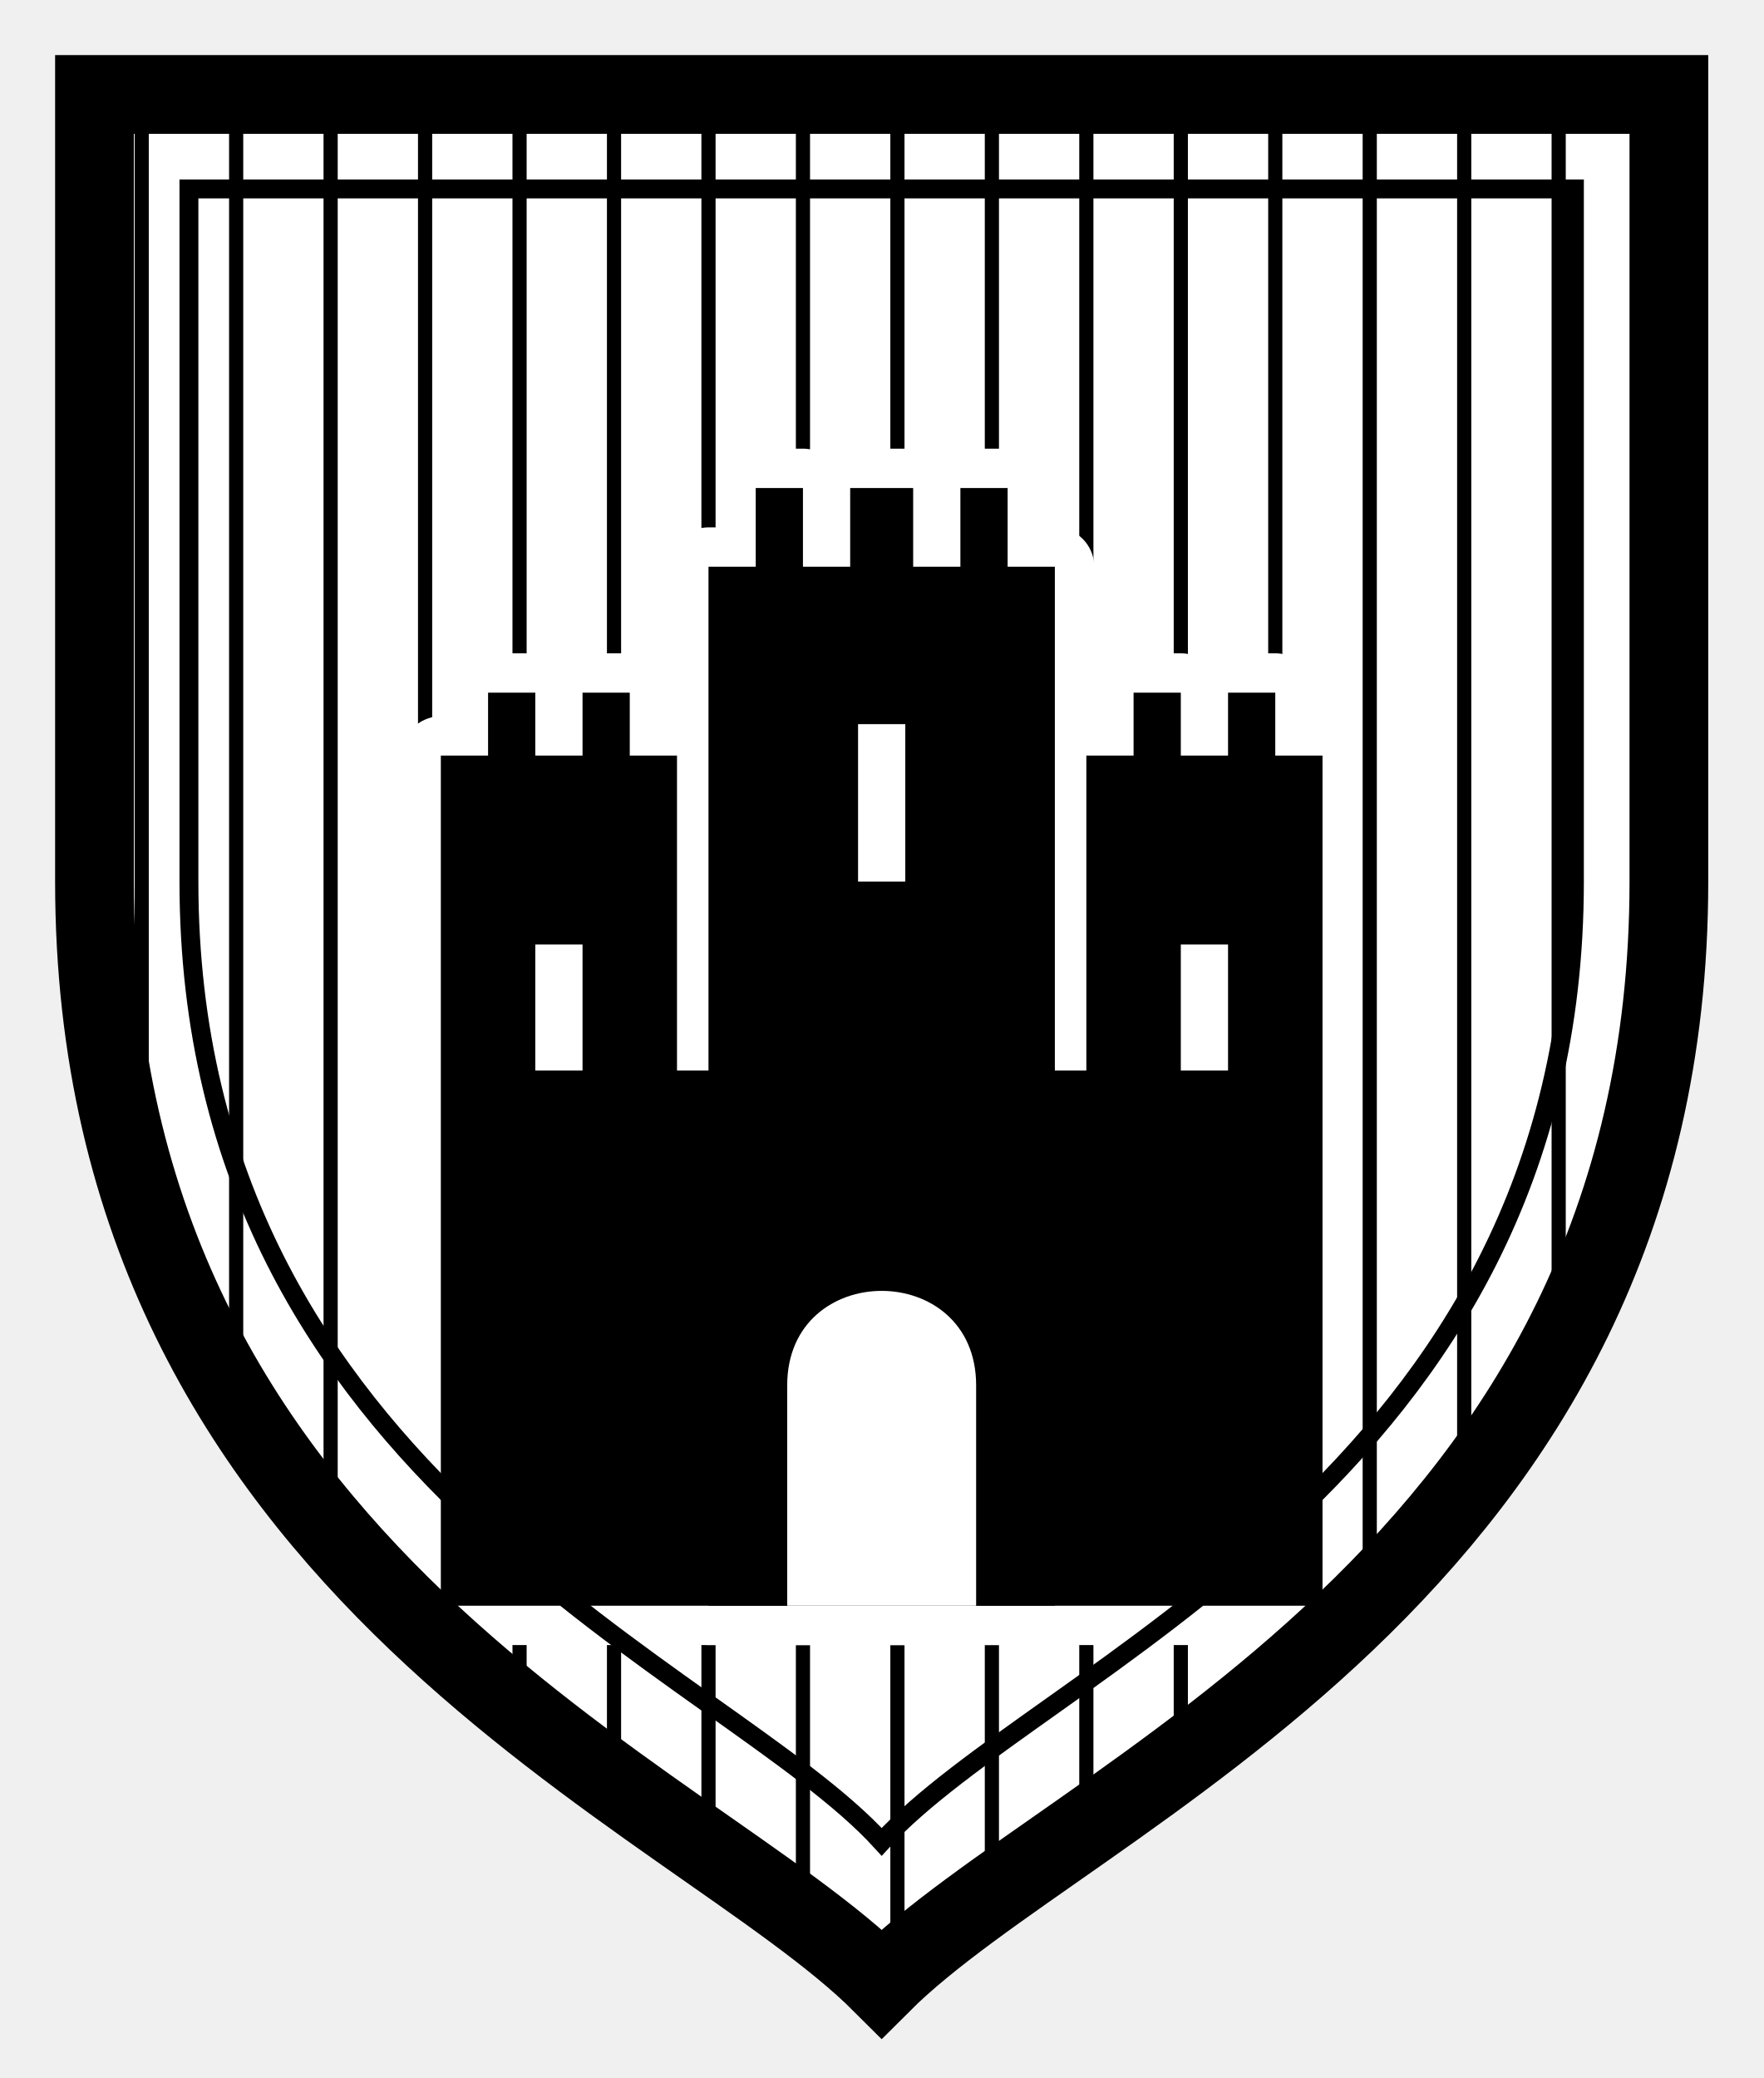
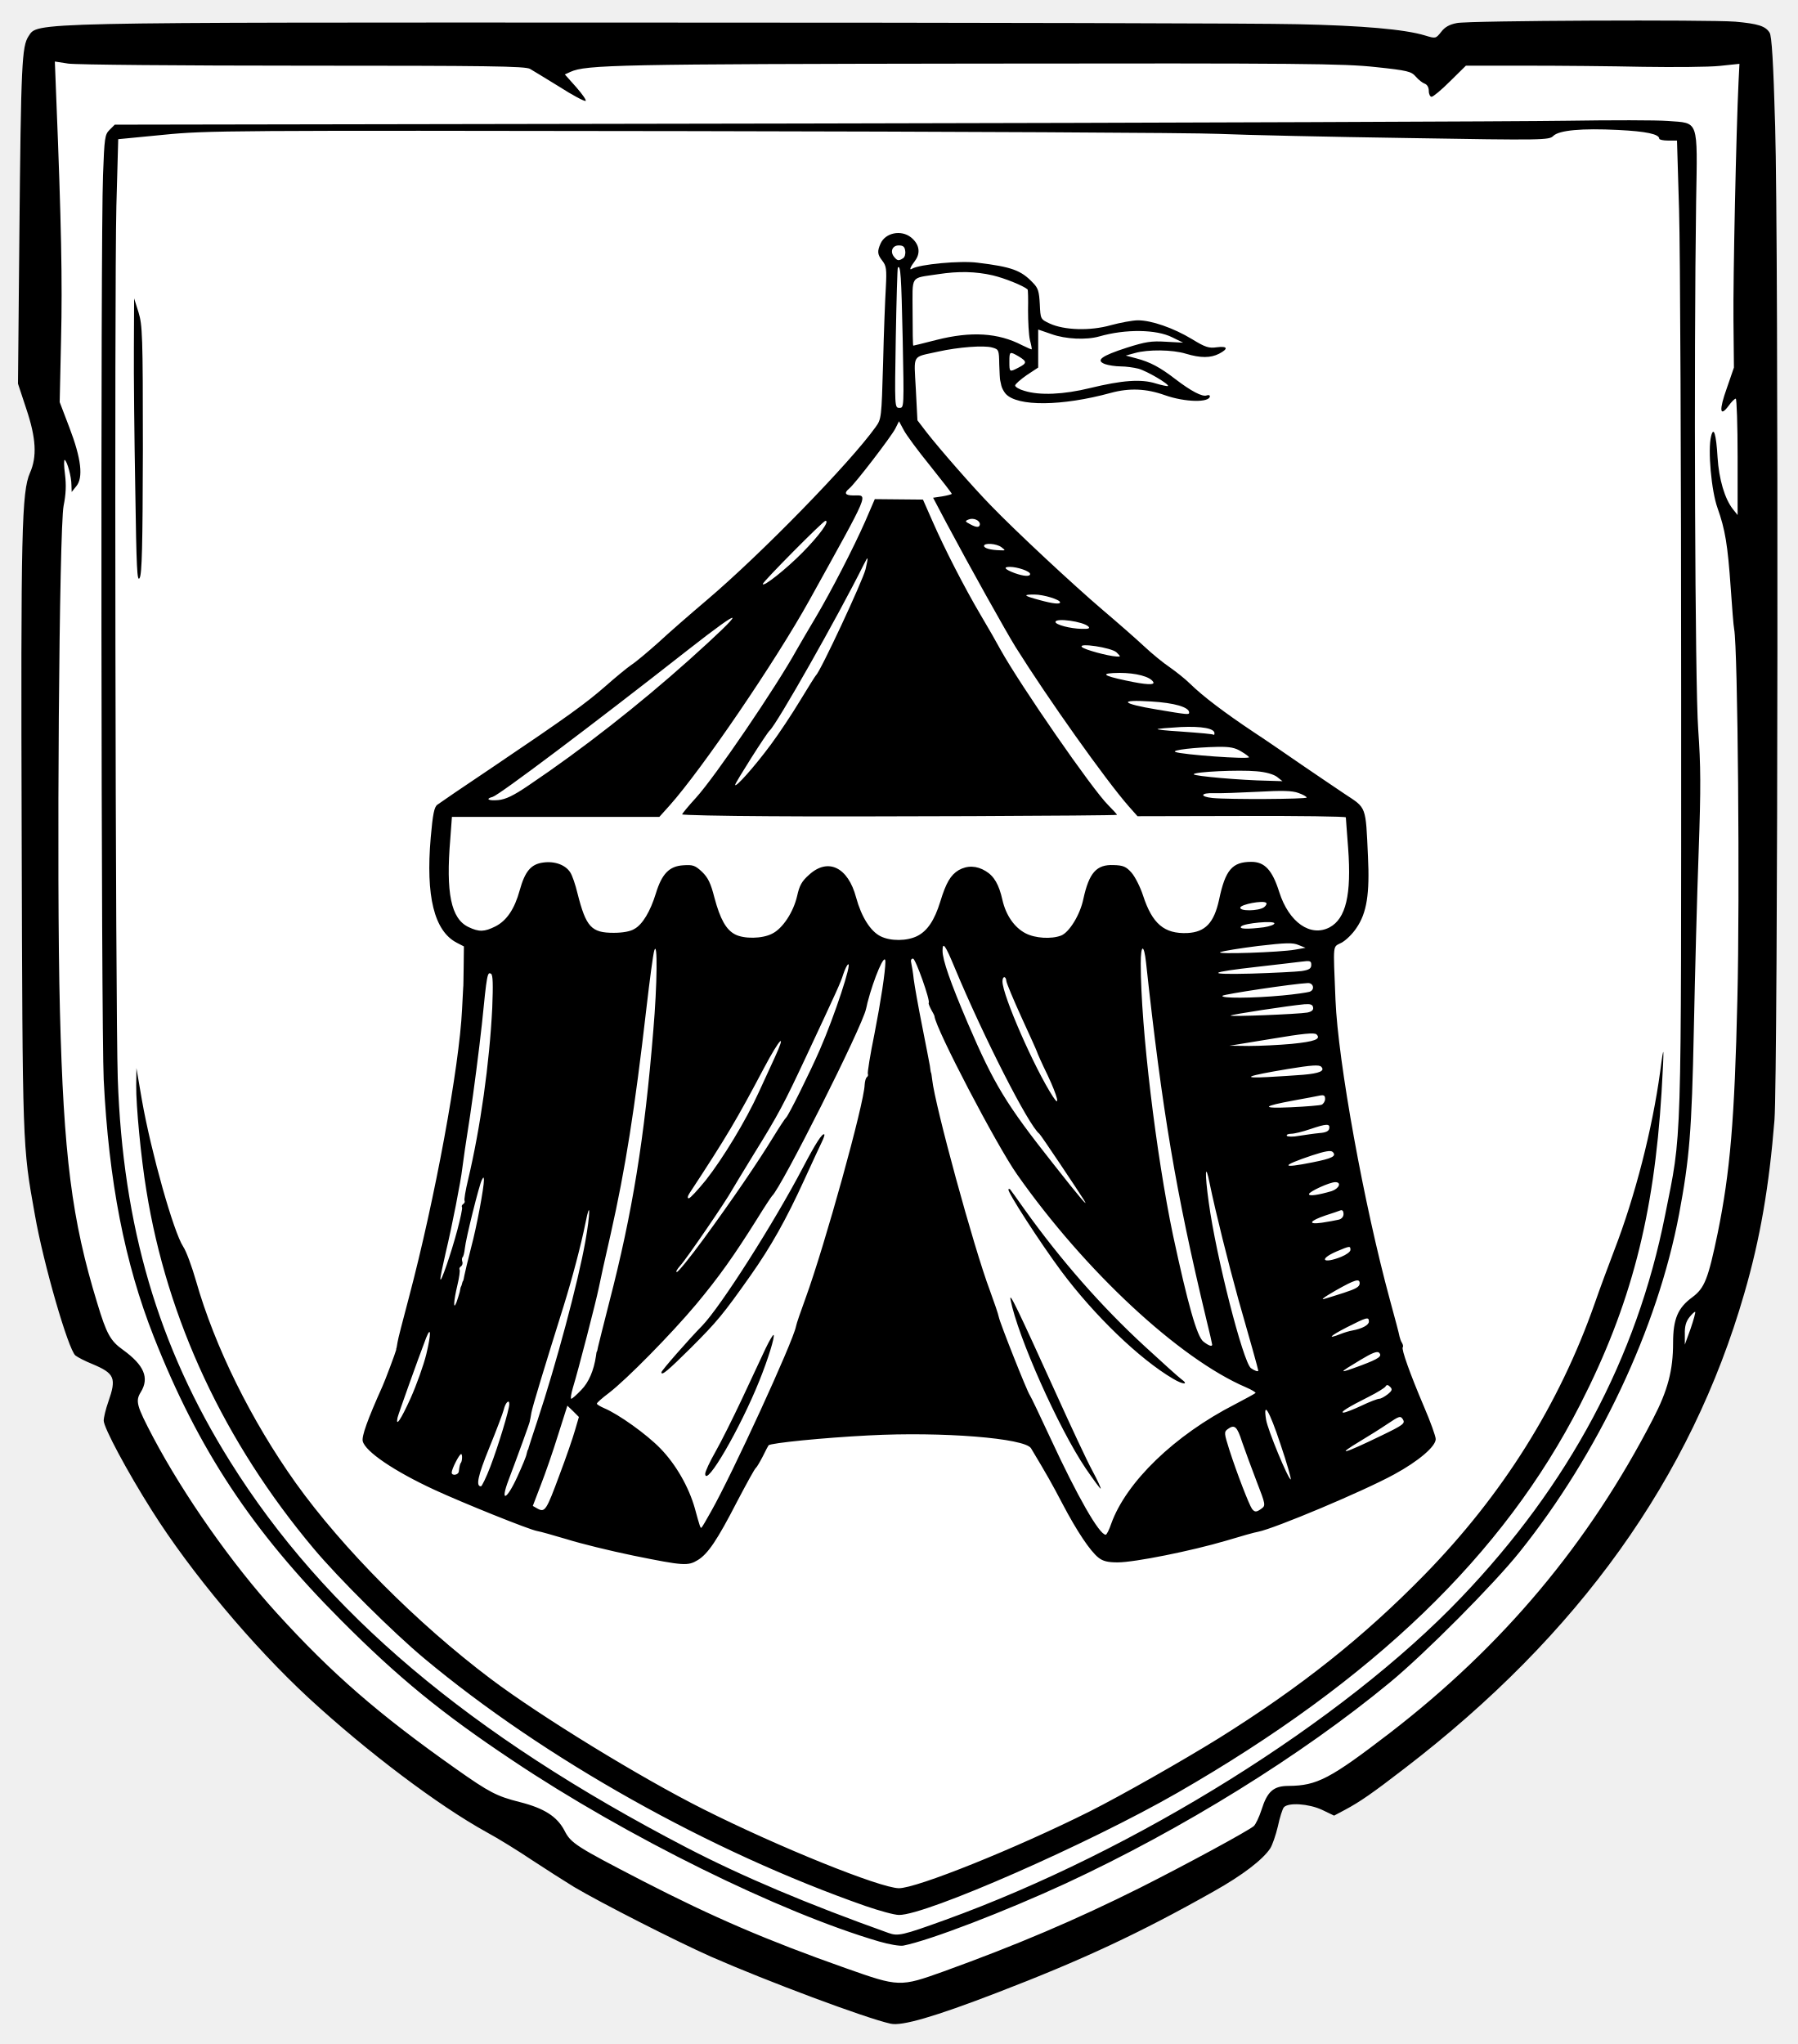
- <svg xmlns="http://www.w3.org/2000/svg" viewBox="0 0 112 132" width="112pt" height="132pt">
-   <defs>
-     <clipPath id="s">
-       <path d="M0,0 H100 V50 C100,94 62,108 50,120 C38,108 0,94 0,50 Z" />
-     </clipPath>
-   </defs>
-   <g transform="translate(6,6)">
-     <path d="M0,0 H100 V50 C100,94 62,108 50,120 C38,108 0,94 0,50 Z" fill="#FFFFFF" />
-     <g clip-path="url(#s)">
-       <path d="M3,0 V120 M9,0 V120 M15,0 V120 M21,0 V120 M27,0 V120 M33,0 V120 M39,0 V120 M45,0 V120 M51,0 V120 M57,0 V120 M63,0 V120 M69,0 V120 M75,0 V120 M81,0 V120 M87,0 V120 M93,0 V120 M99,0 V120" stroke="#000" stroke-width="0.9" />
-       <g fill="#FFFFFF" stroke="#FFFFFF" stroke-width="5" stroke-linejoin="round">
-         <path d="M22,42 H25 V38 H28 V42 H31 V38 H34 V42 H37 V62 H63 V42 H66 V38 H69 V42 H72 V38 H75 V42 H78 V96 H22 Z" />
-         <path d="M39,30 H42 V25 H45 V30 H48 V25 H52 V30 H55 V25 H58 V30 H61 V96 H39 Z" />
-         <path d="M44,96 V82 C44,74 56,74 56,82 V96 Z" fill="#FFFFFF" />
-         <rect x="48.5" y="40" width="3" height="10" fill="#FFFFFF" />
-         <rect x="28" y="54" width="3" height="8" fill="#FFFFFF" />
-         <rect x="69" y="54" width="3" height="8" fill="#FFFFFF" />
-       </g>
-       <g fill="#000">
-         <path d="M22,42 H25 V38 H28 V42 H31 V38 H34 V42 H37 V62 H63 V42 H66 V38 H69 V42 H72 V38 H75 V42 H78 V96 H22 Z" />
-         <path d="M39,30 H42 V25 H45 V30 H48 V25 H52 V30 H55 V25 H58 V30 H61 V96 H39 Z" />
-         <path d="M44,96 V82 C44,74 56,74 56,82 V96 Z" fill="#FFFFFF" />
-         <rect x="48.5" y="40" width="3" height="10" fill="#FFFFFF" />
-         <rect x="28" y="54" width="3" height="8" fill="#FFFFFF" />
-         <rect x="69" y="54" width="3" height="8" fill="#FFFFFF" />
-       </g>
-     </g>
-     <path d="M0,0 H100 V50 C100,94 62,108 50,120 C38,108 0,94 0,50 Z" fill="none" stroke="#000" stroke-width="5" />
-     <path d="M6,6 H94 V50 C94,88 60,100 50,111 C40,100 6,88 6,50 Z" fill="none" stroke="#000" stroke-width="1.2" />
-   </g>
+ <svg xmlns="http://www.w3.org/2000/svg" viewBox="0 0 780 887">
+   <path fill="#FFFFFF" fill-rule="evenodd" d="M386.5,878.2C375.6,875.8 332.9,859.8 308.5,849.1C293.2,842.3 260.8,825.8 249.0,818.8C244.9,816.3 236.8,811.1 231.0,807.3C225.2,803.4 216.2,797.8 211.0,795.0C190.2,783.5 159.5,760.4 134.0,736.9C109.6,714.3 82.8,682.3 65.9,655.5C55.2,638.6 45.0,619.5 45.0,616.5C45.0,615.1 45.9,611.4 47.0,608.3C50.6,598.0 49.8,596.0 40.0,591.9C37.0,590.7 33.7,589.0 32.7,588.2C29.6,585.5 18.8,548.3 15.1,527.0C9.7,496.9 9.8,498.6 9.4,363.0C9.0,230.1 9.4,213.5 13.0,205.2C16.1,198.2 15.7,190.2 11.4,177.4L7.8,166.5L8.4,102.5C9.1,27.3 9.5,20.1 12.4,15.7C16.5,9.6 9.4,9.7 286.0,9.8C422.7,9.8 547.3,10.1 563.0,10.5C591.1,11.1 609.5,12.7 618.4,15.4C623.0,16.8 623.0,16.8 625.4,13.8C627.0,11.7 629.0,10.6 632.2,10.0C637.7,8.9 741.4,8.5 753.0,9.4C762.9,10.3 766.1,11.3 767.9,14.2C768.8,15.7 769.5,26.3 770.3,54.9C771.8,105.2 771.5,466.8 770.0,486.0C767.7,514.7 763.8,537.6 756.9,561.3C733.8,641.4 685.1,709.4 609.5,767.4C595.5,778.2 590.0,782.0 583.6,785.4L578.9,787.9L573.7,785.4C567.9,782.7 559.0,782.1 557.1,784.3C556.5,785.0 555.3,788.8 554.5,792.6C553.6,796.4 552.1,800.7 551.2,802.1C548.0,807.0 539.1,813.8 526.8,820.7C494.6,838.9 469.7,850.5 432.5,864.8C405.5,875.2 391.3,879.3 386.5,878.2Z" />
+   <path fill="#000" fill-rule="evenodd" d="M386.5,878.2C375.6,875.8 332.9,859.8 308.5,849.1C293.2,842.3 260.8,825.8 249.0,818.8C244.9,816.3 236.8,811.1 231.0,807.3C225.2,803.4 216.2,797.8 211.0,795.0C190.2,783.5 159.5,760.4 134.0,736.9C109.6,714.3 82.8,682.3 65.9,655.5C55.2,638.6 45.0,619.5 45.0,616.5C45.0,615.1 45.9,611.4 47.0,608.3C50.6,598.0 49.8,596.0 40.0,591.9C37.0,590.7 33.7,589.0 32.7,588.2C29.6,585.5 18.8,548.3 15.1,527.0C9.7,496.9 9.8,498.6 9.4,363.0C9.0,230.1 9.4,213.5 13.0,205.2C16.1,198.2 15.7,190.2 11.4,177.4L7.8,166.5L8.4,102.5C9.1,27.3 9.5,20.1 12.4,15.7C16.5,9.6 9.4,9.7 286.0,9.8C422.7,9.8 547.3,10.1 563.0,10.5C591.1,11.1 609.5,12.7 618.4,15.4C623.0,16.8 623.0,16.8 625.4,13.8C627.0,11.7 629.0,10.6 632.2,10.0C637.7,8.9 741.4,8.5 753.0,9.4C762.9,10.3 766.1,11.3 767.9,14.2C768.8,15.7 769.5,26.3 770.3,54.9C771.8,105.2 771.5,466.8 770.0,486.0C767.7,514.7 763.8,537.6 756.9,561.3C733.8,641.4 685.1,709.4 609.5,767.4C595.5,778.2 590.0,782.0 583.6,785.4L578.9,787.9L573.7,785.4C567.9,782.7 559.0,782.1 557.1,784.3C556.5,785.0 555.3,788.8 554.5,792.6C553.6,796.4 552.1,800.7 551.2,802.1C548.0,807.0 539.1,813.8 526.8,820.7C494.6,838.9 469.7,850.5 432.5,864.8C405.5,875.2 391.3,879.3 386.5,878.2ZM409.5,855.5C441.3,844.0 466.9,833.1 494.5,819.3C513.8,809.6 541.7,794.5 544.1,792.4C544.9,791.6 546.4,788.5 547.4,785.4C549.9,777.4 552.6,775.0 559.2,775.0C571.5,774.9 577.2,771.9 603.0,752.1C652.2,714.2 689.4,669.8 717.3,615.7C723.7,603.4 726.0,594.6 726.0,582.8C726.0,572.3 728.1,567.5 734.4,562.9C739.7,558.9 741.2,555.1 745.4,534.9C750.7,508.8 752.7,486.2 753.9,433.5C755.0,389.0 754.1,281.4 752.5,273.0C752.2,271.6 751.6,263.5 751.0,255.0C749.7,236.4 748.6,229.8 745.3,220.5C742.6,213.1 741.0,195.1 742.5,189.3C743.6,184.8 744.7,188.3 745.3,198.5C745.9,207.9 748.4,216.5 752.0,221.0L754.0,223.5L754.0,198.2C754.0,184.4 753.6,173.0 753.2,173.0C752.7,173.0 751.3,174.4 750.1,176.1C746.2,181.3 745.9,178.0 749.3,168.5L752.4,159.5L752.2,139.0C752.0,120.8 753.4,56.6 754.4,35.6L754.8,27.7L746.2,28.6C741.4,29.1 726.5,29.2 713.0,29.0C699.5,28.7 676.7,28.5 662.3,28.5L636.1,28.5L629.3,35.2C625.5,39.0 621.9,42.0 621.2,42.0C620.6,42.0 620.0,40.9 620.0,39.5C620.0,37.9 619.3,36.7 618.2,36.3C617.3,36.0 615.5,34.6 614.4,33.3C612.4,31.0 611.0,30.6 596.9,29.1C583.0,27.6 565.7,27.4 424.5,27.6C268.3,27.8 254.3,28.1 247.5,31.2L245.1,32.3L250.1,37.9C252.8,41.0 254.6,43.6 254.1,43.8C253.5,44.0 248.4,41.3 242.8,37.7C237.1,34.2 231.4,30.7 230.0,29.9C227.9,28.7 211.8,28.5 131.5,28.5C78.7,28.5 32.9,28.1 29.6,27.6L23.8,26.7L24.4,42.1C26.6,96.3 27.1,122.6 26.5,147.0L25.9,174.5L30.1,185.5C35.3,199.1 36.2,207.3 33.1,211.0L31.1,213.5L31.0,210.5C31.0,206.9 29.2,200.3 28.1,199.6C27.7,199.3 27.7,202.1 28.2,205.8C28.8,210.6 28.6,214.5 27.6,219.5C25.7,228.9 24.5,381.4 26.0,438.5C27.6,501.4 31.1,529.3 42.2,565.5C46.2,578.8 47.9,581.9 53.4,585.8C62.5,592.4 64.9,597.9 61.1,604.1C58.7,608.0 59.2,609.9 66.4,623.6C79.9,649.1 100.7,678.7 120.1,700.0C144.1,726.4 164.4,744.0 198.0,767.7C212.3,777.8 215.6,779.5 225.5,782.0C236.2,784.7 241.7,788.3 244.9,794.3C247.7,799.9 250.0,801.3 279.0,816.3C309.3,831.9 332.7,842.0 367.0,854.1C390.2,862.3 390.5,862.3 409.5,855.5ZM381.4,842.5C338.4,829.9 271.8,797.0 222.5,764.0C191.7,743.5 172.7,727.9 148.0,703.1C109.4,664.4 86.0,629.0 66.7,580.0C54.1,548.0 47.2,512.7 45.0,468.5C43.9,446.2 43.6,104.2 44.7,76.0C45.3,59.8 45.5,58.4 47.5,56.4L49.8,54.1L347.6,53.6C511.5,53.3 661.0,52.7 680.0,52.4C699.0,52.1 718.7,52.1 723.8,52.5C737.3,53.5 736.6,51.5 736.0,87.5C735.0,155.7 735.5,297.3 736.9,316.5C738.0,332.3 738.1,341.3 737.1,369.5C736.4,388.2 735.5,423.1 735.0,447.0C734.1,491.1 733.1,502.8 728.6,526.9C719.2,576.5 693.6,630.8 659.4,673.5C648.4,687.3 618.2,717.7 603.0,730.2C564.7,761.8 513.1,793.8 462.5,817.3C436.3,829.4 403.6,842.0 392.0,844.3C390.6,844.6 385.8,843.8 381.4,842.5ZM410.3,833.1C492.8,803.2 582.6,747.1 633.9,693.4C680.9,644.3 710.2,589.3 722.5,527.5C729.9,490.4 729.5,503.2 729.5,302.0C729.5,202.7 729.1,107.9 728.6,91.2L727.7,61.0L723.8,61.0C721.7,61.0 720.0,60.6 720.0,60.2C720.0,58.2 714.3,57.0 702.2,56.4C686.4,55.6 676.5,56.5 674.0,59.0C672.2,60.8 669.9,60.9 610.8,59.9C577.1,59.4 540.3,58.6 529.0,58.1C517.7,57.6 414.4,57.1 299.5,56.9C99.3,56.6 89.7,56.6 70.9,58.5L51.3,60.4L50.5,89.4C49.6,127.1 50.1,437.3 51.1,468.0C53.3,532.1 68.6,584.3 99.9,634.3C140.8,699.7 203.6,752.7 298.0,801.8C322.5,814.5 350.5,826.3 385.5,838.8C389.7,840.3 391.5,839.9 410.3,833.1ZM375.5,827.1C308.1,803.5 236.2,763.2 184.0,719.6C170.9,708.7 146.8,684.8 136.1,672.0C97.4,625.9 72.5,572.7 63.5,516.5C61.2,502.6 59.0,479.7 59.1,471.0L59.2,463.5L61.6,477.5C65.6,500.1 75.3,534.6 79.5,541.0C80.8,542.9 83.3,549.7 85.1,556.0C93.2,584.4 109.0,616.4 128.3,643.5C148.7,672.0 180.9,704.4 213.0,728.6C234.4,744.7 277.7,771.3 305.2,785.1C338.0,801.6 381.7,819.2 390.0,819.4C397.6,819.5 440.9,802.1 473.0,786.0C486.5,779.2 513.1,764.1 528.9,754.3C564.4,732.1 591.6,710.5 618.1,683.4C652.0,648.7 676.6,609.5 692.0,565.6C694.1,559.5 698.0,549.1 700.5,542.5C709.5,519.2 717.0,490.0 720.4,465.0C722.1,451.9 722.2,453.3 721.0,474.0C717.7,527.7 707.7,566.4 685.7,609.5C652.4,674.7 596.1,729.0 510.9,778.0C472.4,800.1 401.9,831.1 390.1,831.0C388.1,831.0 381.6,829.2 375.5,827.1ZM275.0,675.1C264.8,673.0 251.8,669.8 246.1,668.0C240.3,666.3 234.5,664.6 233.1,664.4C229.6,663.8 200.6,652.1 188.5,646.5C171.0,638.4 158.5,629.9 157.4,625.4C156.9,623.3 159.4,616.2 166.0,601.5C167.1,599.1 171.7,586.8 171.9,585.8C171.9,585.3 172.0,584.9 172.1,584.8C172.1,584.6 172.3,583.6 172.5,582.5C172.6,581.4 174.9,572.7 177.4,563.2C188.8,520.1 199.3,463.0 200.5,438.0C200.8,432.8 201.0,428.5 201.0,428.5C201.1,428.5 201.1,424.5 201.2,419.6L201.3,410.7L198.2,409.1C188.4,404.0 184.7,388.9 186.9,363.5C187.8,353.3 188.4,350.2 189.8,349.2C190.7,348.5 201.4,341.2 213.5,333.1C246.7,310.7 254.1,305.3 262.7,297.8C267.0,294.0 272.1,289.8 274.0,288.5C275.9,287.3 281.1,282.9 285.6,278.9C290.0,274.8 299.4,266.6 306.6,260.5C330.3,240.4 368.8,200.9 379.9,185.4C382.5,181.8 382.5,181.5 383.2,157.6C383.5,144.4 384.1,129.5 384.4,124.6C384.8,116.8 384.6,115.4 382.9,113.2C380.7,110.4 380.6,109.1 382.1,105.7C384.2,101.0 391.0,99.6 395.3,103.0C398.9,105.9 399.6,109.7 397.1,113.1C394.9,116.0 394.4,117.5 395.8,116.6C399.0,114.7 416.7,113.0 424.2,114.0C439.0,115.8 443.1,117.3 448.2,122.7C450.5,125.0 450.9,126.5 451.2,132.0C451.5,138.5 451.5,138.5 455.5,140.4C461.8,143.3 473.0,143.7 482.1,141.1C486.2,140.0 491.5,139.0 493.8,139.0C499.6,139.0 509.2,142.3 517.3,147.2C523.0,150.7 524.6,151.2 528.0,150.7C532.7,150.1 533.2,151.3 529.0,153.5C525.3,155.4 520.9,155.4 514.6,153.5C508.8,151.7 498.1,151.6 492.5,153.2L488.5,154.3L493.0,155.5C499.1,157.1 503.4,159.4 510.0,164.5C516.8,169.7 521.7,172.3 523.6,171.6C524.4,171.3 525.0,171.5 525.0,171.9C525.0,174.8 514.3,174.6 505.5,171.5C497.4,168.6 490.1,168.3 482.0,170.5C460.8,176.3 441.5,176.5 436.4,170.9C435.6,170.0 434.7,168.3 434.5,167.3C434.3,166.3 434.1,165.3 434.0,165.0C433.9,164.7 433.7,161.6 433.6,158.1C433.5,151.8 433.4,151.6 430.5,150.8C426.9,149.8 416.0,150.6 407.0,152.6C395.5,155.2 396.6,153.3 397.4,168.8L398.1,182.4L402.0,187.5C407.6,194.7 422.1,211.3 429.9,219.3C440.6,230.4 465.6,253.7 478.5,264.7C485.1,270.3 493.2,277.4 496.5,280.5C499.8,283.6 504.8,287.7 507.5,289.5C510.2,291.4 514.3,294.6 516.5,296.8C521.9,302.1 531.4,309.3 544.0,317.7C549.8,321.5 559.2,328.0 565.0,332.0C570.8,336.0 579.2,341.6 583.6,344.6C593.0,350.8 592.6,349.5 593.6,371.6C594.4,387.8 593.1,396.2 588.6,402.7C586.9,405.3 584.0,408.1 582.1,409.1C578.2,411.2 578.5,408.6 579.5,433.8C580.6,460.8 591.9,522.8 603.1,564.0C605.3,572.0 607.2,579.2 607.3,580.0C607.5,580.8 607.9,582.1 608.4,582.8C608.8,583.5 609.0,584.4 608.7,584.6C608.0,585.4 611.9,596.3 617.9,610.4C620.7,616.9 623.0,623.3 623.0,624.5C623.0,627.7 615.5,634.1 605.0,639.8C591.7,647.1 553.1,663.3 546.0,664.7C544.6,664.9 538.3,666.7 532.0,668.6C517.1,673.0 492.3,678.0 485.0,678.0C480.7,678.0 478.6,677.5 476.6,675.9C473.1,673.1 467.4,664.7 461.0,652.5C456.5,643.9 454.3,640.0 447.4,628.5C444.8,624.1 408.8,621.2 377.0,622.9C357.3,623.9 334.4,626.2 333.5,627.2C333.4,627.3 332.2,629.5 331.0,632.0C329.7,634.5 328.4,636.7 328.0,637.0C327.5,637.3 323.9,643.9 319.8,651.7C311.2,668.4 307.2,674.3 302.8,677.0C298.5,679.6 296.7,679.5 275.0,675.1ZM482.2,661.2C488.7,643.1 509.7,622.8 535.9,609.4C540.5,607.0 544.5,604.8 544.8,604.5C545.1,604.3 543.2,603.1 540.6,602.0C511.7,589.6 470.7,551.5 441.3,509.6C432.5,497.1 406.0,446.4 405.5,441.0C405.5,440.7 404.8,439.4 404.0,438.0C403.3,436.6 402.8,435.4 403.0,435.2C403.8,434.4 397.3,416.0 396.2,416.0C395.4,416.0 395.1,416.7 395.4,417.8C395.6,418.7 396.2,422.0 396.5,425.0C396.9,428.0 398.5,437.0 400.1,445.0C401.7,453.0 403.2,460.9 403.5,462.5C403.7,464.1 403.9,465.5 404.0,465.5C404.1,465.5 404.3,466.9 404.5,468.5C405.7,479.7 422.5,541.3 429.5,559.9C431.4,565.1 433.2,570.3 433.4,571.5C433.9,574.1 445.7,603.9 446.9,605.5C447.3,606.0 451.4,614.6 456.0,624.5C467.5,649.3 477.0,666.0 479.8,666.0C480.2,666.0 481.3,663.9 482.2,661.2ZM308.5,656.0C317.5,640.2 344.2,582.1 345.4,575.6C345.6,574.4 347.5,569.0 349.5,563.5C357.9,540.5 375.0,478.8 375.2,470.7C375.3,469.2 375.7,467.7 376.2,467.4C376.6,467.1 376.8,466.5 376.6,466.1C376.3,465.7 377.6,457.7 379.5,448.4C382.2,434.6 384.2,421.5 384.2,417.3C384.1,412.9 379.2,424.4 376.4,435.2C376.1,436.7 376.0,437.0 375.8,437.8C374.3,445.3 338.9,515.7 335.0,519.0C334.7,519.3 331.7,523.8 328.5,529.0C318.4,545.1 312.0,554.1 302.1,566.0C291.1,579.1 271.9,598.6 264.2,604.5C261.4,606.6 259.0,608.7 259.0,609.1C259.0,609.5 260.4,610.3 262.2,611.1C268.4,613.7 280.6,622.4 286.6,628.6C293.3,635.5 298.9,645.3 301.5,654.5C303.7,662.6 304.0,663.4 304.4,662.9C304.7,662.7 306.5,659.6 308.5,656.0ZM242.8,640.0C245.6,632.6 248.6,623.9 249.5,620.7L251.2,614.9L248.7,612.4L246.2,610.0L242.1,622.9C239.9,630.0 236.5,639.8 234.6,644.6L231.2,653.5L233.3,654.7C236.5,656.4 237.1,655.4 242.8,640.0ZM547.5,654.6C549.2,653.3 549.2,652.9 545.3,642.9C543.1,637.2 540.3,629.5 539.0,625.8C536.8,618.9 535.7,618.0 532.7,620.2C531.1,621.4 531.2,622.0 533.4,629.0C536.7,639.3 542.1,653.2 543.3,654.8C544.5,656.3 545.2,656.3 547.5,654.6ZM224.5,640.8C226.6,636.2 228.4,631.9 228.5,631.0C228.7,630.2 228.9,629.4 229.0,629.2C229.2,629.1 229.3,628.7 229.4,628.2C229.5,627.8 231.2,622.5 233.2,616.5C241.2,592.4 250.9,556.3 254.0,538.7C256.2,526.5 256.2,519.8 254.1,530.5C252.1,540.4 248.3,554.8 244.5,567.0C236.3,593.2 231.0,610.6 230.6,613.0C230.4,614.4 230.1,615.6 230.1,615.8C230.0,615.9 230.0,616.3 229.9,616.8C229.8,617.6 224.6,631.9 220.7,642.2C216.9,652.2 219.8,651.1 224.5,640.8ZM471.1,637.2C459.2,619.5 441.6,579.9 438.5,564.0C437.8,560.1 441.5,567.8 458.6,605.5C464.8,619.2 471.7,634.0 474.0,638.2C476.3,642.5 477.9,646.0 477.6,646.0C477.3,646.0 474.4,642.0 471.1,637.2ZM212.8,636.4C216.3,627.2 221.0,611.7 221.0,609.3C221.0,607.0 219.3,608.7 218.6,611.7C218.2,613.3 215.4,620.7 212.3,628.3C207.3,640.6 206.4,645.0 208.7,645.0C209.1,645.0 211.0,641.1 212.8,636.4ZM555.6,626.6C550.8,612.1 548.0,607.5 549.4,616.1C550.1,620.5 559.0,642.0 560.1,642.0C560.4,642.0 558.5,635.1 555.6,626.6ZM306.0,639.6C306.0,638.6 308.0,634.3 310.4,630.1C312.8,625.9 318.0,615.5 322.0,607.0C326.0,598.5 330.6,588.7 332.2,585.2C333.9,581.7 335.4,579.1 335.7,579.3C336.3,580.0 333.3,589.8 329.5,599.2C321.2,619.9 306.2,645.7 306.0,639.6ZM199.1,638.5C199.3,636.8 199.6,635.1 200.0,634.8C200.6,634.0 200.7,631.0 200.1,631.0C199.3,631.0 196.0,637.5 196.0,639.0C196.0,640.6 199.0,640.1 199.1,638.5ZM599.6,622.9C608.9,618.4 609.8,617.7 608.8,616.0C607.7,614.3 607.3,614.4 602.1,617.9C599.0,620.0 593.7,623.3 590.2,625.4C579.2,632.0 582.9,631.0 599.6,622.9ZM178.2,606.7C180.7,601.1 183.8,592.5 185.0,587.6C187.1,578.8 187.1,575.1 184.9,580.6C181.3,590.0 172.8,613.8 172.5,615.2C171.6,619.5 173.9,616.2 178.2,606.7ZM590.8,610.0C594.3,608.3 597.8,607.0 598.5,607.0C599.2,607.0 600.8,606.1 602.1,605.1C604.1,603.5 604.3,602.9 603.2,601.8C602.3,600.9 601.7,600.8 601.2,601.7C600.8,602.3 597.6,604.3 594.0,606.1C585.0,610.6 581.2,613.0 583.0,613.0C583.8,613.0 587.4,611.6 590.8,610.0ZM252.2,603.2C255.5,599.9 257.7,594.6 258.6,588.5C258.7,587.4 258.9,586.5 259.0,586.5C259.1,586.5 259.3,585.6 259.5,584.5C259.7,583.4 262.0,574.6 264.4,565.0C274.4,526.4 279.7,493.9 283.5,447.0C285.2,427.3 285.4,407.6 283.9,412.5C283.4,414.1 281.9,425.4 280.5,437.5C275.4,481.8 271.4,507.0 265.0,535.5C262.7,545.4 260.4,556.0 259.8,559.0C258.6,564.9 251.0,594.4 248.6,602.2C247.8,604.9 247.5,607.0 247.9,607.0C248.3,607.0 250.2,605.3 252.2,603.2ZM509.0,598.3C494.5,589.8 474.8,570.8 460.5,551.6C451.3,539.2 436.8,516.8 437.6,516.1C437.8,515.9 438.1,515.9 438.3,516.1C438.5,516.3 441.4,520.3 444.7,525.0C460.3,546.8 477.9,566.9 496.7,584.2C504.3,591.2 511.4,597.6 512.5,598.4C516.1,601.0 513.5,601.0 509.0,598.3ZM287.0,595.5C287.0,594.8 298.9,581.2 304.7,575.3C312.8,566.9 335.9,530.6 348.5,506.5C353.9,496.2 356.9,491.5 357.7,492.3C357.9,492.5 357.4,494.0 356.6,495.6C355.8,497.2 352.4,504.6 349.0,512.0C341.1,529.3 334.5,541.0 325.7,553.5C313.7,570.5 311.2,573.5 299.7,585.0C289.8,594.8 287.0,597.2 287.0,595.5ZM546.0,594.8C546.0,594.3 542.3,581.0 537.4,564.0C533.0,548.1 527.5,526.1 524.9,513.5C523.0,503.9 522.7,508.8 524.5,521.7C527.7,545.3 539.4,591.0 542.8,593.7C544.3,594.8 546.0,595.4 546.0,594.8ZM590.7,592.5C598.4,589.6 599.9,588.5 598.4,587.0C597.6,586.2 595.2,587.2 590.4,590.1C580.4,596.1 580.4,596.3 590.7,592.5ZM526.0,583.5C526.0,583.2 524.9,578.3 523.5,572.7C510.2,517.3 504.3,482.0 497.3,417.7C496.4,409.4 495.0,409.7 495.0,418.2C495.0,445.8 501.7,501.2 509.0,536.0C515.4,565.8 519.4,580.1 522.2,582.2C524.5,584.0 526.0,584.5 526.0,583.5ZM735.6,569.3C735.4,569.1 734.3,570.1 733.1,571.6C731.6,573.5 731.0,575.6 731.1,578.9L731.1,583.5L733.6,576.6C734.9,572.8 735.8,569.5 735.6,569.3ZM581.7,578.9C583.2,578.3 585.5,577.6 586.7,577.4C591.1,576.6 594.0,575.0 594.0,573.5C594.0,571.3 593.1,571.6 584.4,576.0C577.0,579.8 575.6,581.3 581.7,578.9ZM199.5,560.6C199.7,559.4 199.9,558.4 200.1,558.2C200.2,558.1 200.4,557.5 200.5,557.0C200.6,556.5 200.8,555.9 201.0,555.8C201.1,555.6 201.3,554.6 201.5,553.5C201.7,552.4 203.0,547.0 204.4,541.5C206.9,532.2 210.0,515.4 210.0,512.0C209.9,510.7 209.8,510.7 209.1,512.0C208.0,513.9 202.1,537.6 201.7,541.8C201.5,543.6 201.1,545.3 200.7,545.6C200.4,545.9 200.4,546.8 200.6,547.5C200.9,548.2 200.6,549.1 200.1,549.5C199.5,549.8 199.2,550.5 199.4,550.9C199.7,551.3 199.3,554.3 198.5,557.6C196.8,564.7 196.6,568.9 198.1,565.1C198.6,563.7 199.2,561.7 199.5,560.6ZM583.2,561.0C588.4,559.3 590.0,558.4 590.0,556.9C590.0,554.7 588.1,555.2 579.6,560.0C574.2,563.1 572.6,564.4 575.2,563.5C575.9,563.3 579.5,562.2 583.2,561.0ZM198.5,533.6C199.8,528.7 200.7,524.4 200.5,523.9C200.2,523.5 200.4,522.9 201.0,522.5C201.6,522.1 201.8,521.5 201.6,521.1C201.3,520.7 202.0,516.6 203.1,512.0C208.5,489.2 212.4,461.4 213.6,437.4C214.0,427.3 213.9,423.1 213.1,422.6C211.5,421.6 211.3,422.5 209.1,444.5C207.9,455.5 205.6,473.3 204.0,484.0C202.3,494.7 200.8,505.1 200.6,507.0C200.0,512.4 196.1,532.4 193.4,543.6C192.1,549.2 191.0,554.4 191.1,555.1C191.2,557.1 195.7,544.1 198.5,533.6ZM305.2,537.8C317.8,520.6 328.9,504.3 335.5,493.5C338.2,489.1 340.7,485.3 341.1,485.0C342.0,484.4 351.7,464.9 355.8,455.4C362.1,441.0 369.9,417.3 368.0,418.5C367.5,418.8 366.6,420.7 365.9,422.8C364.7,426.6 363.6,429.0 349.8,458.5C340.2,479.0 337.8,483.6 327.0,501.0C322.5,508.4 318.2,515.4 317.6,516.5C315.2,521.0 297.6,546.7 295.2,549.2C293.8,550.8 293.1,552.0 293.7,552.0C294.3,552.0 299.5,545.6 305.2,537.8ZM582.0,545.4C584.2,544.5 586.0,543.2 586.0,542.4C586.0,540.6 585.8,540.6 579.9,543.1C572.1,546.5 574.0,548.6 582.0,545.4ZM580.8,529.3C582.2,529.0 583.0,528.0 583.0,526.8C583.0,525.6 582.5,525.0 581.8,525.2C581.1,525.5 578.1,526.5 575.3,527.4C568.2,529.8 567.2,531.5 573.6,530.6C576.3,530.2 579.5,529.6 580.8,529.3ZM470.4,520.8C467.9,516.8 451.6,492.4 451.0,492.0C446.4,488.5 426.8,450.0 414.3,420.0C410.2,410.1 409.0,408.4 409.0,412.6C409.0,416.6 412.4,426.3 419.9,443.9C431.4,470.7 436.6,479.2 457.0,505.0C469.1,520.4 472.6,524.4 470.4,520.8ZM306.3,512.1C313.7,502.7 323.7,486.2 329.2,474.1C331.4,469.4 334.5,462.6 336.1,459.1C341.5,447.4 338.5,450.3 331.5,463.5C319.7,485.8 315.5,493.0 299.2,517.8C298.3,519.2 298.2,520.0 298.9,520.0C299.5,520.0 302.8,516.4 306.3,512.1ZM577.8,516.9C581.1,515.8 582.3,513.0 579.4,513.0C577.0,513.0 568.0,517.1 568.0,518.2C568.0,519.2 572.0,518.6 577.8,516.9ZM569.6,504.4C578.1,502.7 580.1,501.7 578.3,499.9C577.5,499.1 575.1,499.5 569.3,501.4C555.6,506.0 555.7,507.2 569.6,504.4ZM572.5,491.7C575.3,491.5 576.6,490.9 576.8,489.7C577.2,487.5 575.6,487.6 568.5,490.0C565.3,491.1 561.6,492.0 560.3,492.0C559.0,492.0 558.1,492.4 558.4,492.9C558.7,493.3 561.1,493.4 563.7,492.9C566.4,492.5 570.3,491.9 572.5,491.7ZM573.5,479.4C574.3,479.0 575.0,477.9 575.0,476.9C575.0,475.4 574.5,475.1 572.8,475.4C571.5,475.7 566.6,476.6 561.7,477.5C547.5,480.1 546.9,481.1 560.3,480.5C566.8,480.2 572.7,479.7 573.5,479.4ZM454.6,466.6C452.0,461.3 450.0,456.7 450.0,456.5C450.0,456.3 447.0,449.6 443.4,441.8C439.8,433.9 436.8,426.7 436.7,425.8C436.5,423.4 435.0,423.5 435.0,425.9C435.0,431.9 448.9,463.6 456.9,475.9C460.2,481.0 458.9,475.7 454.6,466.6ZM565.5,466.4C572.6,465.8 575.1,464.7 573.3,462.9C572.4,462.0 569.1,462.2 558.8,463.9C540.9,466.9 538.2,468.0 550.0,467.4C555.2,467.1 562.2,466.7 565.5,466.4ZM560.4,453.0C570.6,452.0 573.3,450.9 571.3,448.9C570.4,448.0 565.5,448.5 551.8,450.8L533.5,453.8L542.0,453.9C546.7,453.9 555.0,453.5 560.4,453.0ZM567.3,439.4C569.2,439.0 570.0,438.3 569.8,437.2C569.6,435.9 568.6,435.6 566.0,435.8C559.4,436.4 534.5,440.2 534.0,440.7C533.4,441.3 563.3,440.1 567.3,439.4ZM556.4,432.0C561.9,431.5 567.2,430.7 568.2,430.4C570.7,429.6 570.0,426.5 567.5,426.6C561.0,426.9 531.3,431.4 530.5,432.1C529.3,433.3 543.7,433.2 556.4,432.0ZM564.8,421.4C568.1,420.9 569.0,420.3 569.0,418.7C569.0,417.0 568.5,416.8 564.8,417.3C562.4,417.6 554.0,418.6 546.0,419.5C523.9,422.0 522.8,423.0 543.0,422.5C552.6,422.2 562.4,421.7 564.8,421.4ZM562.0,412.1L566.5,411.3L563.5,410.1C561.0,409.0 558.0,409.1 546.0,410.5C538.0,411.5 530.6,412.7 529.5,413.2C527.1,414.2 555.3,413.3 562.0,412.1ZM398.0,406.2C402.4,404.0 405.5,399.4 408.0,391.3C410.5,383.1 412.5,379.7 416.0,377.6C419.7,375.5 423.8,375.6 427.7,378.0C431.4,380.2 433.5,383.9 435.0,390.6C436.5,397.2 440.2,402.5 445.0,405.0C449.2,407.2 456.2,407.6 460.4,406.0C463.9,404.7 468.7,397.0 470.1,390.1C472.6,378.7 475.8,375.1 483.2,375.4C487.4,375.5 488.7,376.1 491.0,378.7C492.5,380.4 494.8,384.9 496.0,388.6C500.0,400.9 505.2,405.3 515.2,404.9C523.0,404.5 526.8,400.5 529.0,390.4C531.7,377.5 534.7,374.0 543.0,374.0C548.8,374.0 552.1,377.6 555.1,387.1C559.3,400.3 568.7,406.8 577.0,402.4C584.0,398.6 586.5,388.3 585.0,368.1C584.5,361.2 584.0,355.2 584.0,354.7C584.0,354.3 563.6,354.0 538.8,354.1L493.6,354.2L489.7,349.8C479.8,338.5 454.8,303.3 440.7,280.8C436.7,274.4 420.5,245.4 410.6,226.8L404.9,216.0L408.9,215.4C411.2,215.0 413.0,214.5 413.0,214.3C413.0,214.0 408.8,208.6 403.6,202.1C398.4,195.7 393.3,188.8 392.2,186.7L390.1,182.8L388.5,186.0C386.7,189.5 371.0,210.0 368.5,212.0C366.1,214.0 366.7,215.0 370.4,215.0C376.8,215.0 377.9,212.3 351.2,260.5C336.5,287.0 304.6,333.8 290.6,349.5L286.1,354.5L241.1,354.5L196.1,354.5L195.4,364.0C193.4,387.5 195.7,398.7 203.3,402.3C207.9,404.5 210.2,404.4 215.0,402.0C219.9,399.5 223.3,394.4 225.5,386.4C227.8,378.1 230.4,375.0 235.7,374.3C240.7,373.6 245.3,375.3 247.4,378.5C248.3,379.8 249.7,383.9 250.6,387.7C254.3,402.3 256.6,404.8 266.3,404.8C270.2,404.8 273.6,404.2 275.3,403.1C278.8,401.2 282.2,395.5 284.6,387.7C287.2,379.2 290.4,375.9 296.4,375.5C300.6,375.2 301.6,375.5 304.6,378.3C307.2,380.8 308.4,383.2 310.0,389.5C312.5,398.9 315.1,403.5 319.0,405.5C322.9,407.5 330.7,407.4 335.0,405.2C339.6,403.0 344.3,395.8 345.9,388.8C346.9,384.3 347.9,382.4 351.1,379.6C359.3,372.1 368.0,376.3 371.5,389.5C373.8,397.9 377.7,404.1 382.1,406.3C386.5,408.5 393.6,408.4 398.0,406.2ZM548.4,402.4C550.9,402.0 553.0,401.3 553.0,400.7C553.0,399.4 540.0,400.6 538.6,402.0C537.4,403.2 541.3,403.3 548.4,402.4ZM548.5,393.7C549.5,392.9 549.9,392.0 549.3,391.7C547.8,390.7 538.7,392.4 538.2,393.8C537.7,395.5 546.1,395.4 548.5,393.7ZM333.8,354.2C313.0,354.1 296.0,353.7 296.0,353.4C296.0,353.1 298.7,349.8 302.0,346.2C310.3,337.1 336.8,298.1 345.7,282.0C347.4,279.0 351.1,272.7 353.9,268.0C360.6,256.7 370.4,237.7 375.5,226.1L379.6,216.6L390.0,216.7L400.5,216.8L404.6,226.1C409.8,238.0 418.4,254.8 425.6,267.0C428.7,272.2 432.6,279.0 434.2,282.0C442.9,297.6 474.0,342.6 480.9,349.4C483.1,351.6 484.8,353.5 484.7,353.6C484.2,354.0 367.9,354.5 333.8,354.2ZM229.4,340.8C253.0,324.9 277.3,305.8 299.0,286.4C324.4,263.6 324.1,262.0 298.3,282.2C256.9,314.7 216.6,345.0 213.8,345.8C210.4,346.7 212.0,347.6 216.2,347.2C219.4,346.9 222.8,345.3 229.4,340.8ZM567.0,346.1C567.0,345.7 565.4,344.8 563.4,344.1C560.7,343.1 556.4,343.0 545.7,343.6C537.9,344.0 529.4,344.3 526.8,344.2C520.9,344.0 520.4,345.7 526.2,346.3C533.4,347.0 567.0,346.8 567.0,346.1ZM334.5,323.1C338.0,318.4 343.7,309.8 347.2,304.0C350.7,298.2 353.8,293.3 354.1,293.0C355.9,291.6 374.3,252.2 375.6,247.0C376.9,241.3 376.8,241.0 374.8,245.0C363.6,267.5 337.0,314.4 334.0,317.0C332.7,318.1 319.0,339.7 319.0,340.6C319.1,342.0 327.4,332.7 334.5,323.1ZM554.1,337.1C552.6,336.0 549.2,335.0 545.2,334.7C537.7,334.0 518.0,334.9 518.0,336.0C518.0,336.8 538.7,338.6 550.0,338.8L556.5,339.0L554.1,337.1ZM542.0,328.6C542.0,328.4 540.5,327.2 538.6,326.1C536.0,324.5 533.8,324.0 528.4,324.1C518.6,324.3 508.2,325.5 510.0,326.3C512.8,327.5 542.0,329.6 542.0,328.6ZM527.0,318.2C527.0,316.1 521.6,315.1 512.4,315.5C507.1,315.8 502.5,316.2 502.3,316.4C502.0,316.6 506.3,317.1 511.7,317.4C521.2,318.1 526.2,318.5 526.8,318.9C526.9,318.9 527.0,318.6 527.0,318.2ZM516.0,309.2C516.0,306.9 509.7,305.0 499.4,304.4C485.1,303.5 486.4,305.3 502.0,307.9C515.7,310.2 516.0,310.2 516.0,309.2ZM500.4,295.9C499.0,293.6 492.9,292.0 485.8,292.0C477.3,292.1 478.1,293.1 488.5,295.3C497.2,297.2 501.4,297.4 500.4,295.9ZM484.5,283.1C482.3,281.0 467.5,278.8 469.5,280.8C470.5,281.9 480.8,284.7 484.5,284.9C486.4,285.0 486.4,285.0 484.5,283.1ZM472.3,271.9C470.1,269.7 458.0,268.0 458.0,269.9C458.0,271.1 464.4,272.8 469.4,272.9C472.3,273.0 473.1,272.7 472.3,271.9ZM460.0,261.4C460.0,260.2 452.8,258.0 448.9,258.0C443.6,258.0 444.1,258.5 451.1,260.4C456.9,262.0 460.0,262.3 460.0,261.4ZM348.2,239.8C355.4,232.5 360.2,226.0 358.2,226.0C357.2,226.0 331.0,252.5 331.0,253.4C331.0,255.0 341.1,247.0 348.2,239.8ZM58.7,212.4C58.3,190.0 58.0,162.2 58.1,150.6L58.2,129.5L60.1,135.5C61.8,141.1 62.0,145.2 62.0,195.0C61.9,237.0 61.6,249.0 60.6,250.8C59.5,252.8 59.2,246.7 58.7,212.4ZM447.0,249.1C447.0,247.9 441.5,246.0 438.2,246.0C435.1,246.0 436.0,247.1 440.3,248.7C444.2,250.1 447.0,250.3 447.0,249.1ZM434.6,237.5C432.4,235.8 427.0,235.5 427.0,236.9C427.0,237.9 429.8,238.7 434.0,238.8C436.4,238.9 436.4,238.9 434.6,237.5ZM425.2,227.5C425.2,225.8 422.4,224.6 420.4,225.4C418.6,226.1 418.7,226.3 421.0,227.5C423.7,229.0 425.1,229.0 425.2,227.5ZM391.7,146.9C391.1,119.5 390.8,114.8 389.6,116.1C389.4,116.3 389.0,130.1 388.7,146.8C388.2,176.8 388.2,177.0 390.3,177.0C392.3,177.0 392.3,176.9 391.7,146.9ZM473.0,168.4C487.0,165.0 495.2,164.4 501.5,166.4C504.2,167.2 506.6,167.7 506.8,167.5C507.5,166.8 497.7,161.0 494.0,160.0C492.1,159.5 488.6,159.0 486.3,159.0C484.0,159.0 480.9,158.5 479.5,158.0C475.3,156.4 477.8,154.5 488.9,150.9C497.1,148.3 499.6,147.9 505.9,148.3L513.4,148.7L508.7,146.4C501.8,142.9 488.5,142.7 477.0,146.0C471.4,147.6 462.4,147.2 456.3,145.0C453.1,143.9 450.6,143.0 450.5,143.0C450.5,143.0 450.5,146.7 450.5,151.2L450.5,159.5L445.5,162.8C442.8,164.7 440.5,166.7 440.5,167.3C440.5,167.9 442.3,169.0 444.5,169.6C451.2,171.7 461.6,171.2 473.0,168.4ZM442.0,159.5C445.7,157.6 445.7,156.9 442.1,154.7C438.1,152.4 438.0,152.4 438.0,157.0C438.0,161.5 438.0,161.6 442.0,159.5ZM446.9,147.5C446.4,145.3 446.1,139.5 446.1,134.7C446.2,129.9 446.1,125.8 445.9,125.6C444.1,124.0 435.9,120.7 430.8,119.5C423.4,117.8 416.0,117.6 407.0,119.0C394.7,120.9 396.0,119.0 396.0,135.5C396.0,143.5 396.1,150.0 396.3,150.0C396.4,150.0 401.0,148.9 406.4,147.5C421.4,143.7 433.1,144.4 443.5,149.8C445.7,150.9 447.6,151.7 447.7,151.6C447.8,151.5 447.5,149.7 446.9,147.5ZM391.8,112.1C392.6,111.7 393.0,110.2 392.8,108.9C392.6,107.1 391.9,106.5 390.0,106.5C387.2,106.5 386.1,109.2 388.0,111.5C389.4,113.2 390.0,113.3 391.8,112.1Z" />
</svg>
